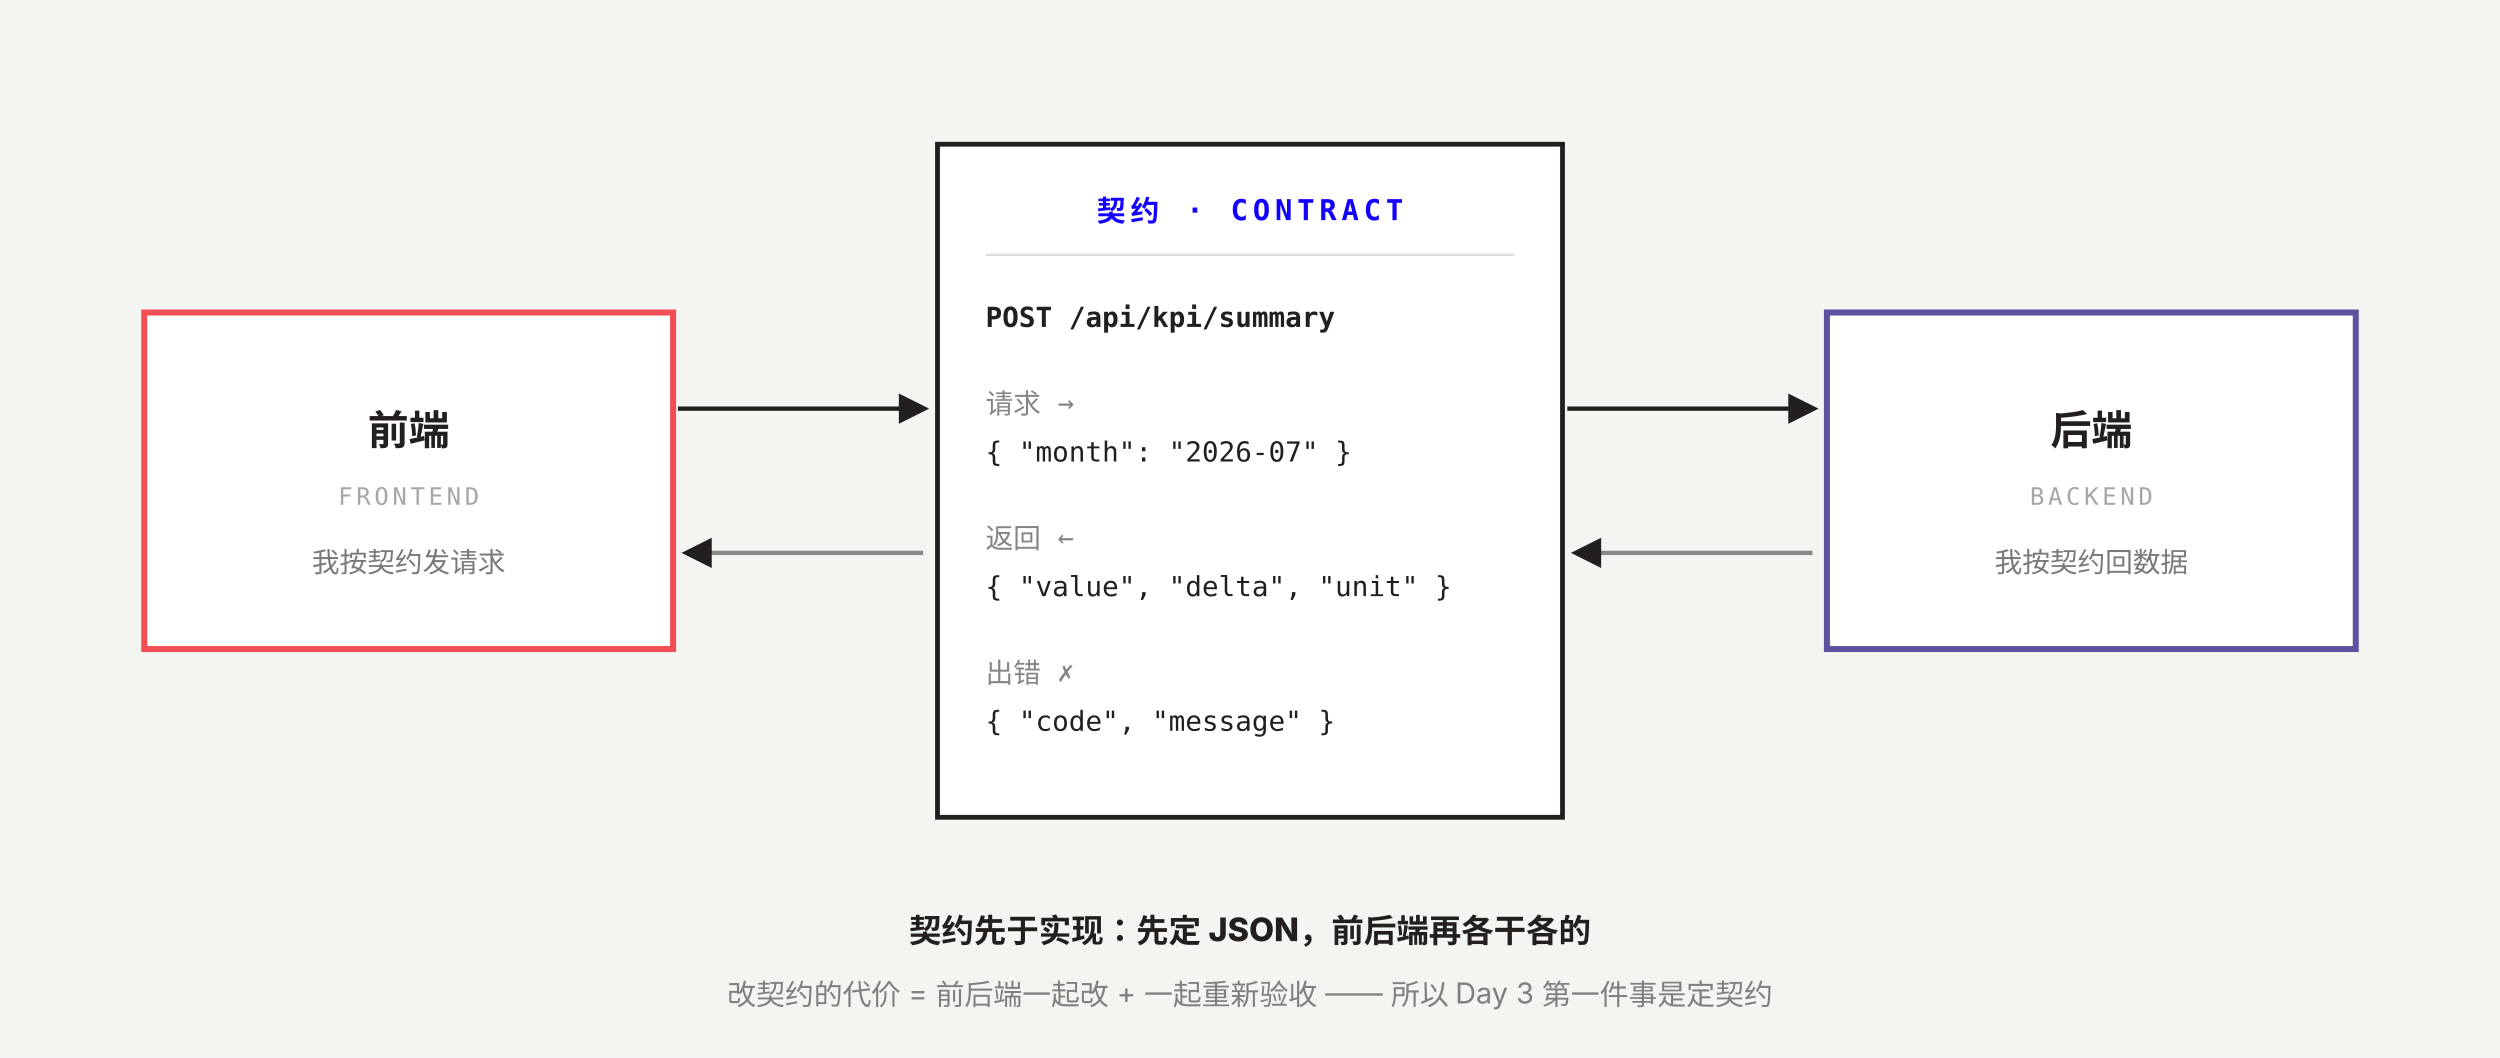
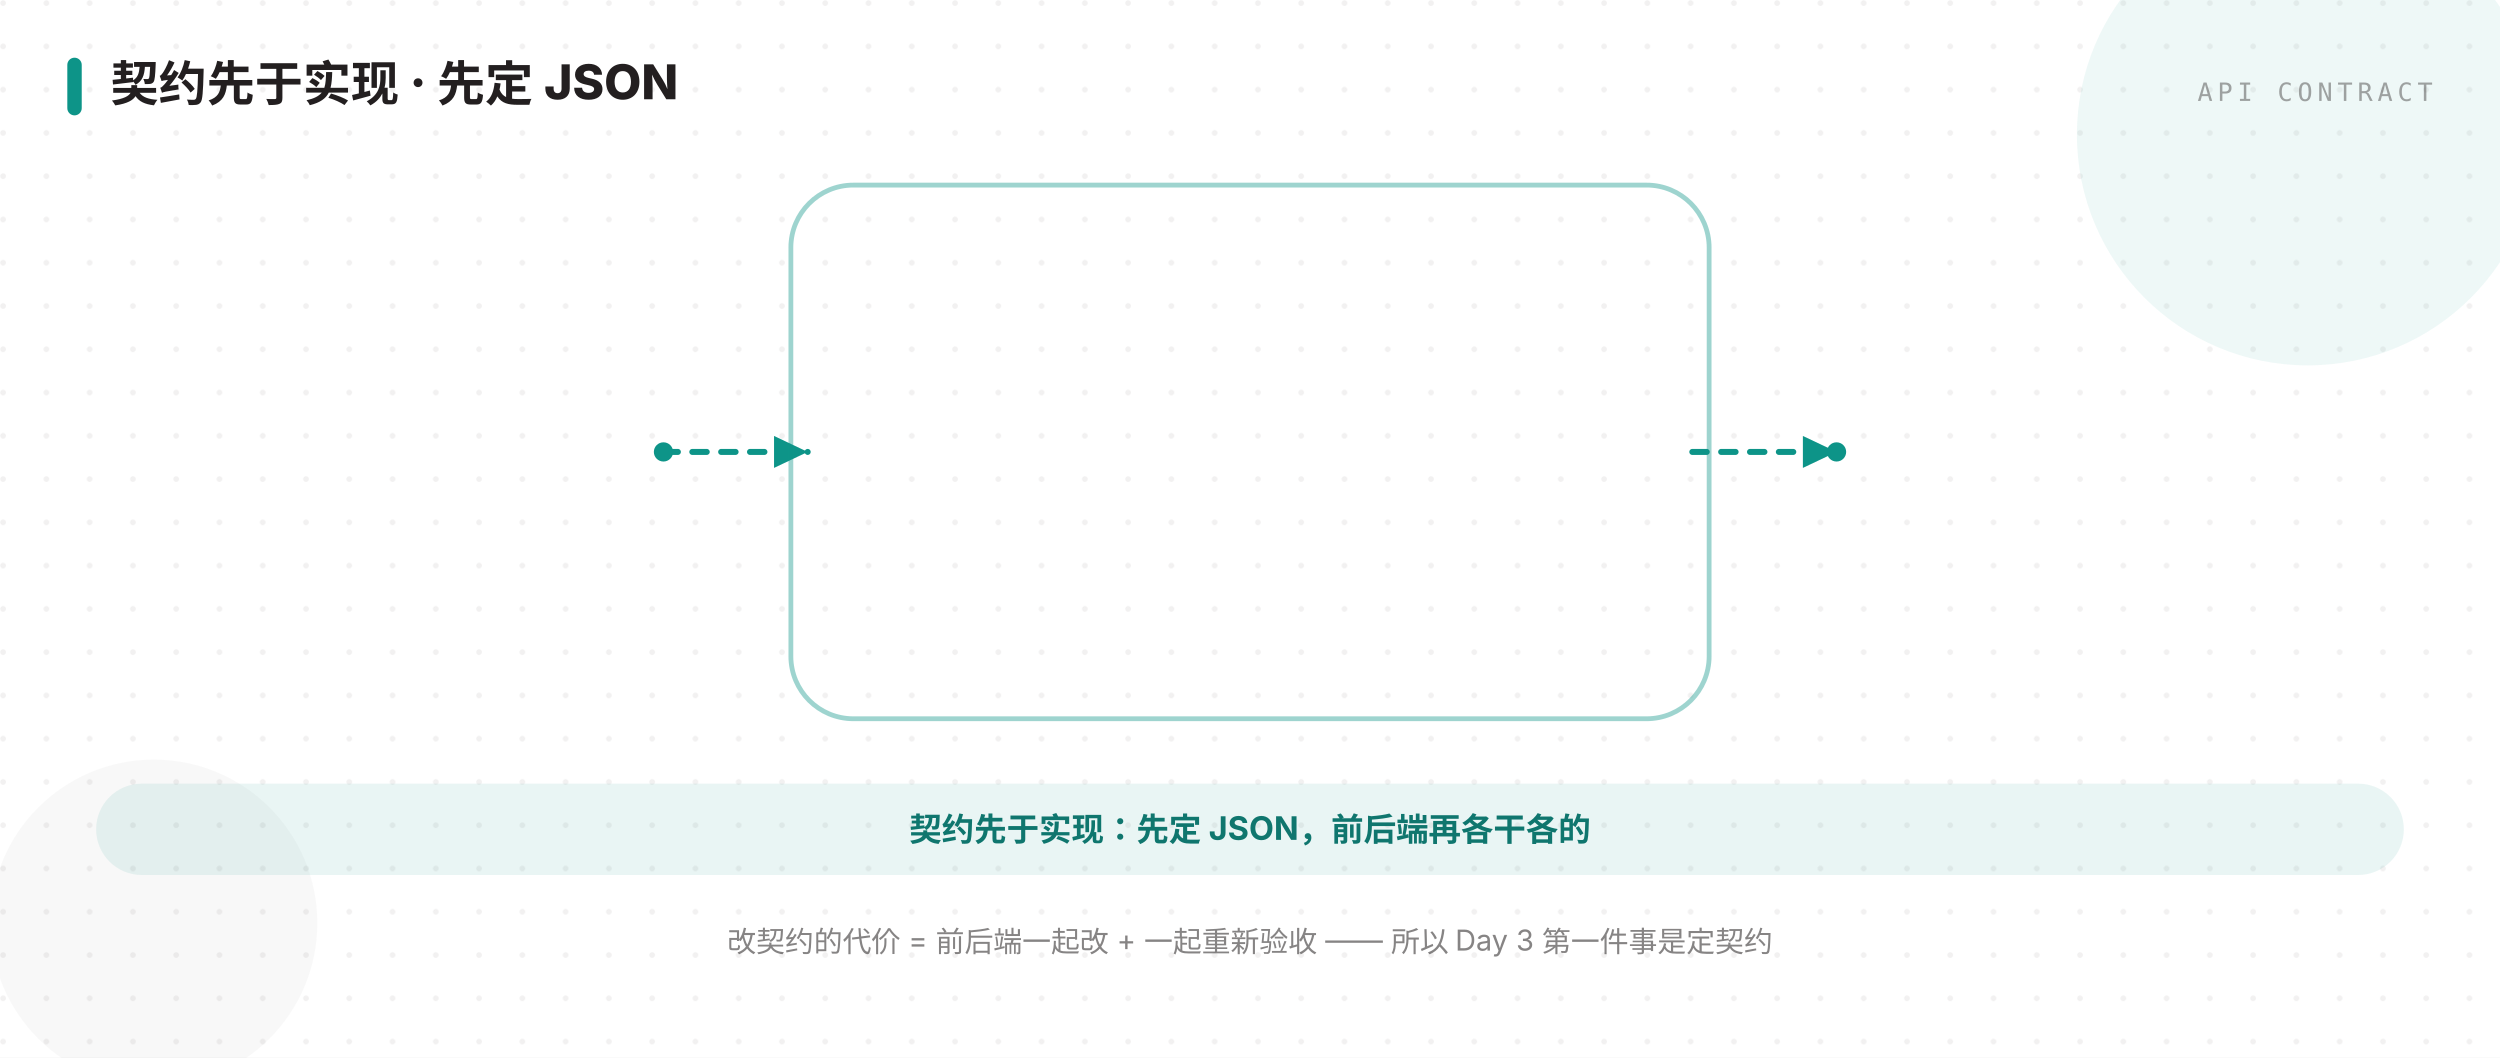
- <svg xmlns="http://www.w3.org/2000/svg" viewBox="0 0 1040 440" font-family="-apple-system,BlinkMacSystemFont,'PingFang SC','Hiragino Sans GB','Microsoft YaHei',sans-serif" role="img" aria-label="接口契约图">
+ <svg xmlns="http://www.w3.org/2000/svg" viewBox="0 0 1040 440" role="img" aria-label="契约先于实现">
  <defs>
-     <marker id="api-arrow" viewBox="0 0 10 10" refX="8" refY="5" markerWidth="7" markerHeight="7" orient="auto-start-reverse">
-       <path d="M0 0 L10 5 L0 10 z" fill="#231f20" />
+     <linearGradient id="teal" x1="0" y1="0" x2="1" y2="1">
+       <stop offset="0%" stop-color="#0d9488" />
+       <stop offset="100%" stop-color="#2dd4bf" />
+     </linearGradient>
+     <linearGradient id="tealH" x1="0" y1="0" x2="1" y2="0">
+       <stop offset="0%" stop-color="#0d9488" />
+       <stop offset="100%" stop-color="#2dd4bf" />
+     </linearGradient>
+     <pattern id="dots" width="18" height="18" patternUnits="userSpaceOnUse">
+       <circle cx="1.3" cy="1.3" r="1.2" fill="rgba(35,31,32,.06)" />
+     </pattern>
+     <filter id="sh" x="-30%" y="-30%" width="160%" height="160%">
+       <feDropShadow dx="0" dy="6" stdDeviation="10" flood-color="#231f20" flood-opacity=".10" />
+     </filter>
+     <filter id="sh2" x="-30%" y="-30%" width="160%" height="160%">
+       <feDropShadow dx="0" dy="4" stdDeviation="8" flood-color="#231f20" flood-opacity=".08" />
+     </filter>
+     <filter id="glow" x="-50%" y="-50%" width="200%" height="200%">
+       <feDropShadow dx="0" dy="5" stdDeviation="12" flood-color="#0d9488" flood-opacity=".38" />
+     </filter>
+     <marker id="arr" viewBox="0 0 10 10" refX="8" refY="5" markerWidth="7" markerHeight="7" orient="auto-start-reverse">
+       <path d="M0 1.2 L8 5 L0 8.8 Z" fill="#0d9488" />
    </marker>
  </defs>
-   <rect width="1040" height="440" fill="#f2f5f0" />
-   <rect x="60" y="130" width="220" height="140" fill="#ffffff" stroke="#f24e54" stroke-width="2.5" />
-   <text x="170" y="185" text-anchor="middle" font-size="17" font-weight="800" fill="#231f20">前端</text>
-   <text x="170" y="210" text-anchor="middle" font-size="10" letter-spacing="1.5" fill="rgba(35,31,32,.4)" style="font-family:'SF Mono',Menlo,monospace">FRONTEND</text>
-   <text x="170" y="238" text-anchor="middle" font-size="11.5" fill="rgba(35,31,32,.6)">我按契约发请求</text>
-   <rect x="760" y="130" width="220" height="140" fill="#ffffff" stroke="#5f52a0" stroke-width="2.5" />
-   <text x="870" y="185" text-anchor="middle" font-size="17" font-weight="800" fill="#231f20">后端</text>
-   <text x="870" y="210" text-anchor="middle" font-size="10" letter-spacing="1.5" fill="rgba(35,31,32,.4)" style="font-family:'SF Mono',Menlo,monospace">BACKEND</text>
-   <text x="870" y="238" text-anchor="middle" font-size="11.5" fill="rgba(35,31,32,.6)">我按契约回数据</text>
-   <rect x="390" y="60" width="260" height="280" fill="#ffffff" stroke="#231f20" stroke-width="2" />
-   <text x="520" y="92" text-anchor="middle" font-size="12" font-weight="800" fill="#1400ff" letter-spacing="2" style="font-family:'SF Mono',Menlo,monospace">契约 · CONTRACT</text>
-   <line x1="410" y1="106" x2="630" y2="106" stroke="rgba(35,31,32,.15)" />
-   <g font-size="11.5" style="font-family:'SF Mono',Menlo,monospace" fill="#231f20">
-     <text x="410" y="136" font-weight="700">POST /api/kpi/summary</text>
-     <text x="410" y="172" fill="rgba(35,31,32,.55)">请求 →</text>
-     <text x="410" y="192">{ "month": "2026-07" }</text>
-     <text x="410" y="228" fill="rgba(35,31,32,.55)">返回 ←</text>
-     <text x="410" y="248">{ "value", "delta", "unit" }</text>
-     <text x="410" y="284" fill="rgba(35,31,32,.55)">出错 ✗</text>
-     <text x="410" y="304">{ "code", "message" }</text>
+   <rect width="1040" height="440" fill="#ffffff" />
+   <rect width="1040" height="440" fill="url(#dots)" />
+   <circle cx="960" cy="56" r="96" fill="rgba(13,148,136,.07)">
+     <animate attributeName="r" values="96;112;96" dur="9s" repeatCount="indefinite" />
+   </circle>
+   <circle cx="64" cy="384" r="68" fill="rgba(35,31,32,.035)">
+     <animate attributeName="r" values="68;80;68" dur="11s" repeatCount="indefinite" />
+   </circle>
+   <rect x="28" y="24" width="6" height="24" rx="3" fill="#0d9488" />
+   <text x="46" y="42" font-family="-apple-system,BlinkMacSystemFont,'PingFang SC',sans-serif" font-size="20" font-weight="800" fill="#231f20">契约先于实现 · 先定 JSON</text>
+   <text x="1012" y="42" text-anchor="end" font-family="'SF Mono',Menlo,monospace" font-size="10.5" letter-spacing="2" fill="rgba(35,31,32,.4)">API CONTRACT</text>
+   <rect x="40" y="92" width="230" height="192" rx="18" fill="#fff" filter="url(#sh)" opacity="0">
+     <animate attributeName="opacity" values="0;1" begin="0.00s" dur="0.5s" fill="freeze" />
+   </rect>
+   <g opacity="0">
+     <animate attributeName="opacity" values="0;1" begin="0.00s" dur="0.5s" fill="freeze" />
+     <text x="64" y="128" font-family="'SF Mono',Menlo,monospace" font-size="10.5" letter-spacing="2" fill="#0d9488">FRONTEND</text>
+     <text x="64" y="162" font-family="-apple-system,BlinkMacSystemFont,'PingFang SC',sans-serif" font-size="22" font-weight="800" fill="#231f20">前端</text>
+     <text x="64" y="196" font-family="-apple-system,BlinkMacSystemFont,'PingFang SC',sans-serif" font-size="13" fill="rgba(35,31,32,.6)">我按契约发请求</text>
+     <rect x="64" y="224" width="118" height="26" rx="13" fill="rgba(35,31,32,.06)" />
+     <text x="123" y="241" text-anchor="middle" font-family="'SF Mono',Menlo,monospace" font-size="10.5" fill="rgba(35,31,32,.55)">page → fetch</text>
  </g>
-   <line x1="282" y1="170" x2="384" y2="170" stroke="#231f20" stroke-width="1.8" marker-end="url(#api-arrow)" />
-   <line x1="652" y1="170" x2="754" y2="170" stroke="#231f20" stroke-width="1.8" marker-end="url(#api-arrow)" />
-   <line x1="754" y1="230" x2="656" y2="230" stroke="rgba(35,31,32,.5)" stroke-width="1.8" marker-end="url(#api-arrow)" />
-   <line x1="384" y1="230" x2="286" y2="230" stroke="rgba(35,31,32,.5)" stroke-width="1.8" marker-end="url(#api-arrow)" />
-   <text x="520" y="392" text-anchor="middle" font-size="13.5" font-weight="800" fill="#231f20">契约先于实现：先定 JSON，前后端再各干各的</text>
-   <text x="520" y="418" text-anchor="middle" font-size="12" fill="rgba(35,31,32,.55)">改契约的代价 = 前后端一起改 + 一起重新验收 —— 所以 Day 3 第一件事是定契约</text>
+   <rect x="770" y="92" width="230" height="192" rx="18" fill="#fff" filter="url(#sh)" opacity="0">
+     <animate attributeName="opacity" values="0;1" begin="0.60s" dur="0.5s" fill="freeze" />
+   </rect>
+   <g opacity="0">
+     <animate attributeName="opacity" values="0;1" begin="0.60s" dur="0.5s" fill="freeze" />
+     <text x="794" y="128" font-family="'SF Mono',Menlo,monospace" font-size="10.5" letter-spacing="2" fill="#0d9488">BACKEND</text>
+     <text x="794" y="162" font-family="-apple-system,BlinkMacSystemFont,'PingFang SC',sans-serif" font-size="22" font-weight="800" fill="#231f20">后端</text>
+     <text x="794" y="196" font-family="-apple-system,BlinkMacSystemFont,'PingFang SC',sans-serif" font-size="13" fill="rgba(35,31,32,.6)">我按契约回数据</text>
+     <rect x="794" y="224" width="118" height="26" rx="13" fill="rgba(35,31,32,.06)" />
+     <text x="853" y="241" text-anchor="middle" font-family="'SF Mono',Menlo,monospace" font-size="10.5" fill="rgba(35,31,32,.55)">route → json</text>
+   </g>
+   <path d="M276 188 L336 188" stroke="#0d9488" stroke-width="2.5" stroke-linecap="round" stroke-dasharray="6 6" marker-end="url(#arr)">
+     <animate attributeName="stroke-dashoffset" from="12" to="0" dur="1.0s" repeatCount="indefinite" />
+   </path>
+   <circle r="4" cx="276" cy="188" fill="#0d9488">
+     <animate attributeName="cx" values="276;336" dur="1.5s" repeatCount="indefinite" />
+     <animate attributeName="opacity" values="0;1;1;0" keyTimes="0;.15;.8;1" dur="1.5s" repeatCount="indefinite" />
+   </circle>
+   <path d="M704 188 L764 188" stroke="#0d9488" stroke-width="2.5" stroke-linecap="round" stroke-dasharray="6 6" marker-end="url(#arr)">
+     <animate attributeName="stroke-dashoffset" from="12" to="0" dur="1.0s" repeatCount="indefinite" />
+   </path>
+   <circle r="4" cx="764" cy="188" fill="#0d9488">
+     <animate attributeName="cx" values="764;704" dur="1.5s" repeatCount="indefinite" />
+     <animate attributeName="opacity" values="0;1;1;0" keyTimes="0;.15;.8;1" dur="1.5s" repeatCount="indefinite" />
+   </circle>
+   <rect x="329" y="77" width="382" height="222" rx="26" fill="none" stroke="#0d9488" stroke-width="2" opacity=".4">
+     <animate attributeName="opacity" values=".5;.14;.5" dur="2.4s" repeatCount="indefinite" />
+   </rect>
+   <rect x="336" y="84" width="368" height="208" rx="20" fill="#fff" stroke="rgba(13,148,136,.45)" stroke-width="1.2" filter="url(#glow)" opacity="0">
+     <animate attributeName="opacity" values="0;1" begin="0.30s" dur="0.5s" fill="freeze" />
+   </rect>
+   <g opacity="0">
+     <animate attributeName="opacity" values="0;1" begin="0.30s" dur="0.5s" fill="freeze" />
+     <rect x="440" y="102" width="160" height="28" rx="14" fill="url(#tealH)" />
+     <text x="520" y="121" text-anchor="middle" font-family="'SF Mono',Menlo,monospace" font-size="11.5" letter-spacing="1.5" fill="#fff">契约 · CONTRACT</text>
+     <text x="520" y="160" text-anchor="middle" font-family="'SF Mono',Menlo,monospace" font-size="15" font-weight="700" fill="#0f766e">POST /api/kpi/summary</text>
+     <rect x="360" y="177" width="64" height="22" rx="11" fill="rgba(13,148,136,.09)" />
+     <text x="392" y="192" text-anchor="middle" font-family="-apple-system,BlinkMacSystemFont,'PingFang SC',sans-serif" font-size="11" font-weight="700" fill="#0f766e">请求 →</text>
+     <text x="440" y="192" font-family="'SF Mono',Menlo,monospace" font-size="12.5" fill="#0f766e">{ "month": "2026-07" }</text>
+     <rect x="360" y="209" width="64" height="22" rx="11" fill="rgba(13,148,136,.09)" />
+     <text x="392" y="224" text-anchor="middle" font-family="-apple-system,BlinkMacSystemFont,'PingFang SC',sans-serif" font-size="11" font-weight="700" fill="#0f766e">返回 ←</text>
+     <text x="440" y="224" font-family="'SF Mono',Menlo,monospace" font-size="12.5" fill="#231f20">{ "value", "delta", "unit" }</text>
+     <rect x="360" y="241" width="64" height="22" rx="11" fill="rgba(13,148,136,.09)" />
+     <text x="392" y="256" text-anchor="middle" font-family="-apple-system,BlinkMacSystemFont,'PingFang SC',sans-serif" font-size="11" font-weight="700" fill="#0f766e">出错 ✗</text>
+     <text x="440" y="256" font-family="'SF Mono',Menlo,monospace" font-size="12.5" fill="#231f20">{ "code", "message" }</text>
+   </g>
+   <rect x="40" y="326" width="960" height="38" rx="19.0" fill="rgba(13,148,136,.09)" />
+   <text x="520.0" y="349.86" text-anchor="middle" font-family="-apple-system,BlinkMacSystemFont,'PingFang SC',sans-serif" font-size="13.5" font-weight="700" fill="#0f766e">契约先于实现：先定 JSON，前后端再各干各的</text>
+   <text x="520" y="396" text-anchor="middle" font-family="-apple-system,BlinkMacSystemFont,'PingFang SC',sans-serif" font-size="12" fill="rgba(35,31,32,.55)">改契约的代价 = 前后端一起改 + 一起重新验收 —— 所以 Day 3 第一件事是定契约</text>
</svg>
